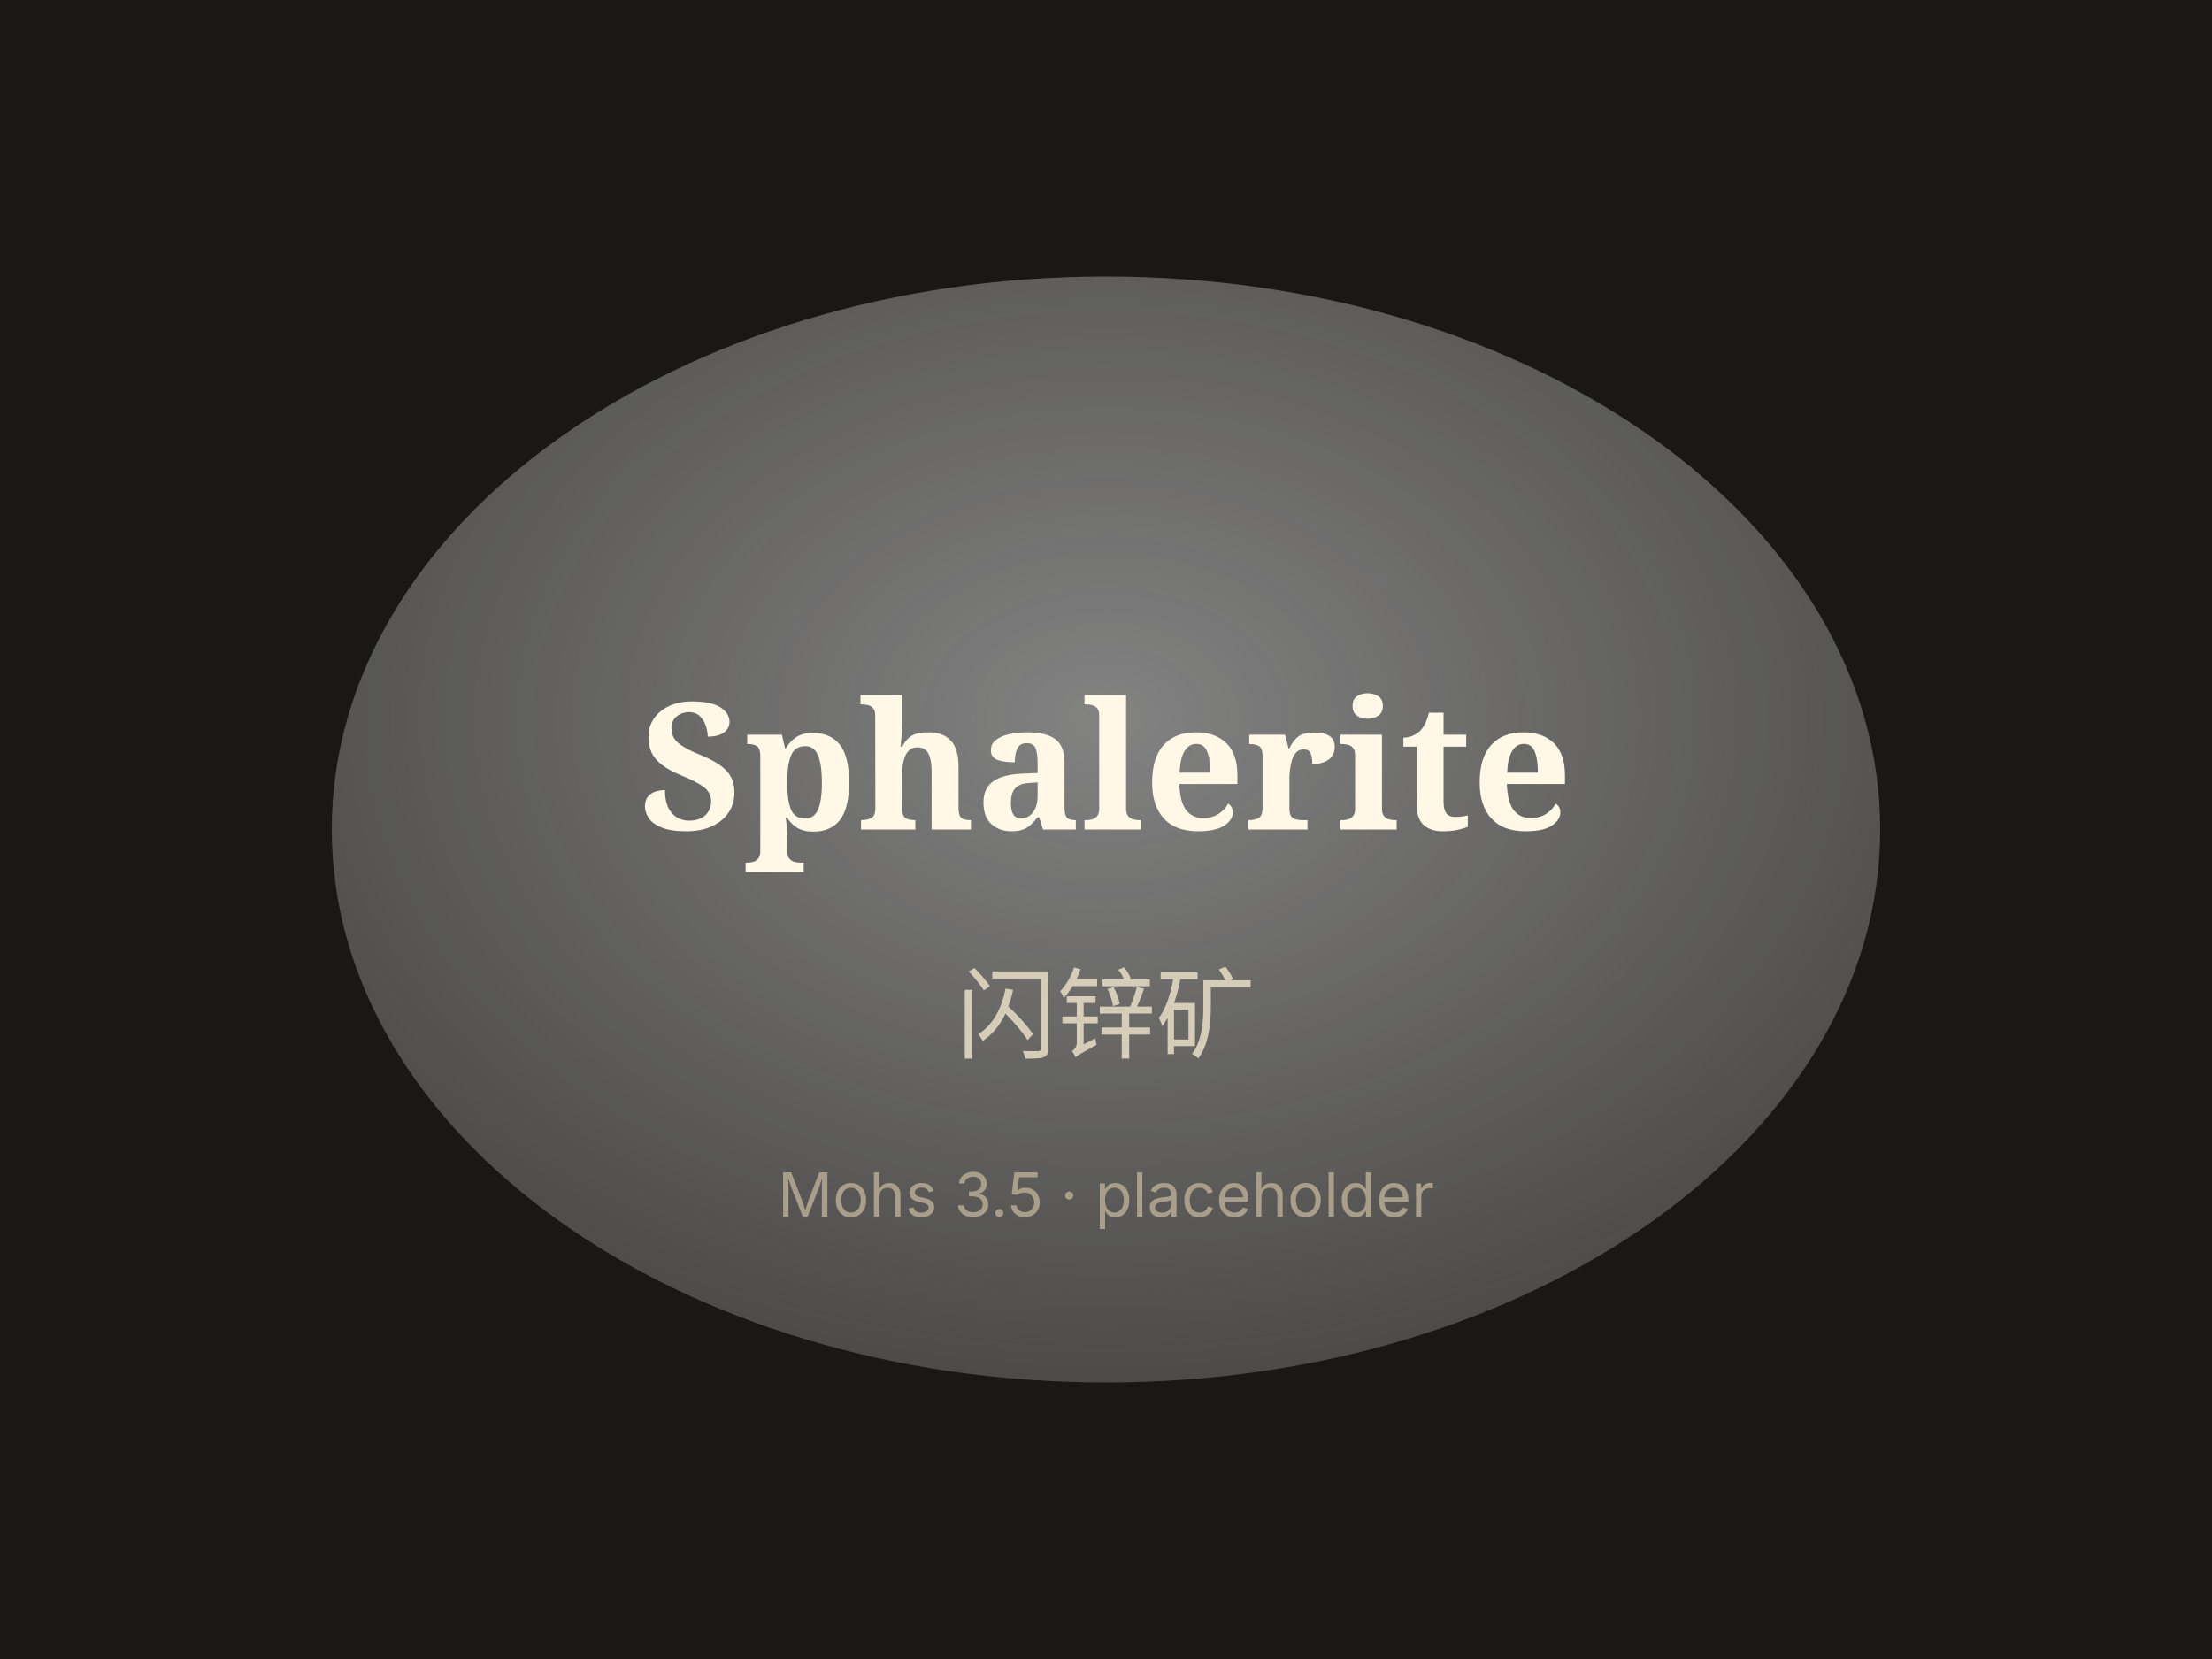
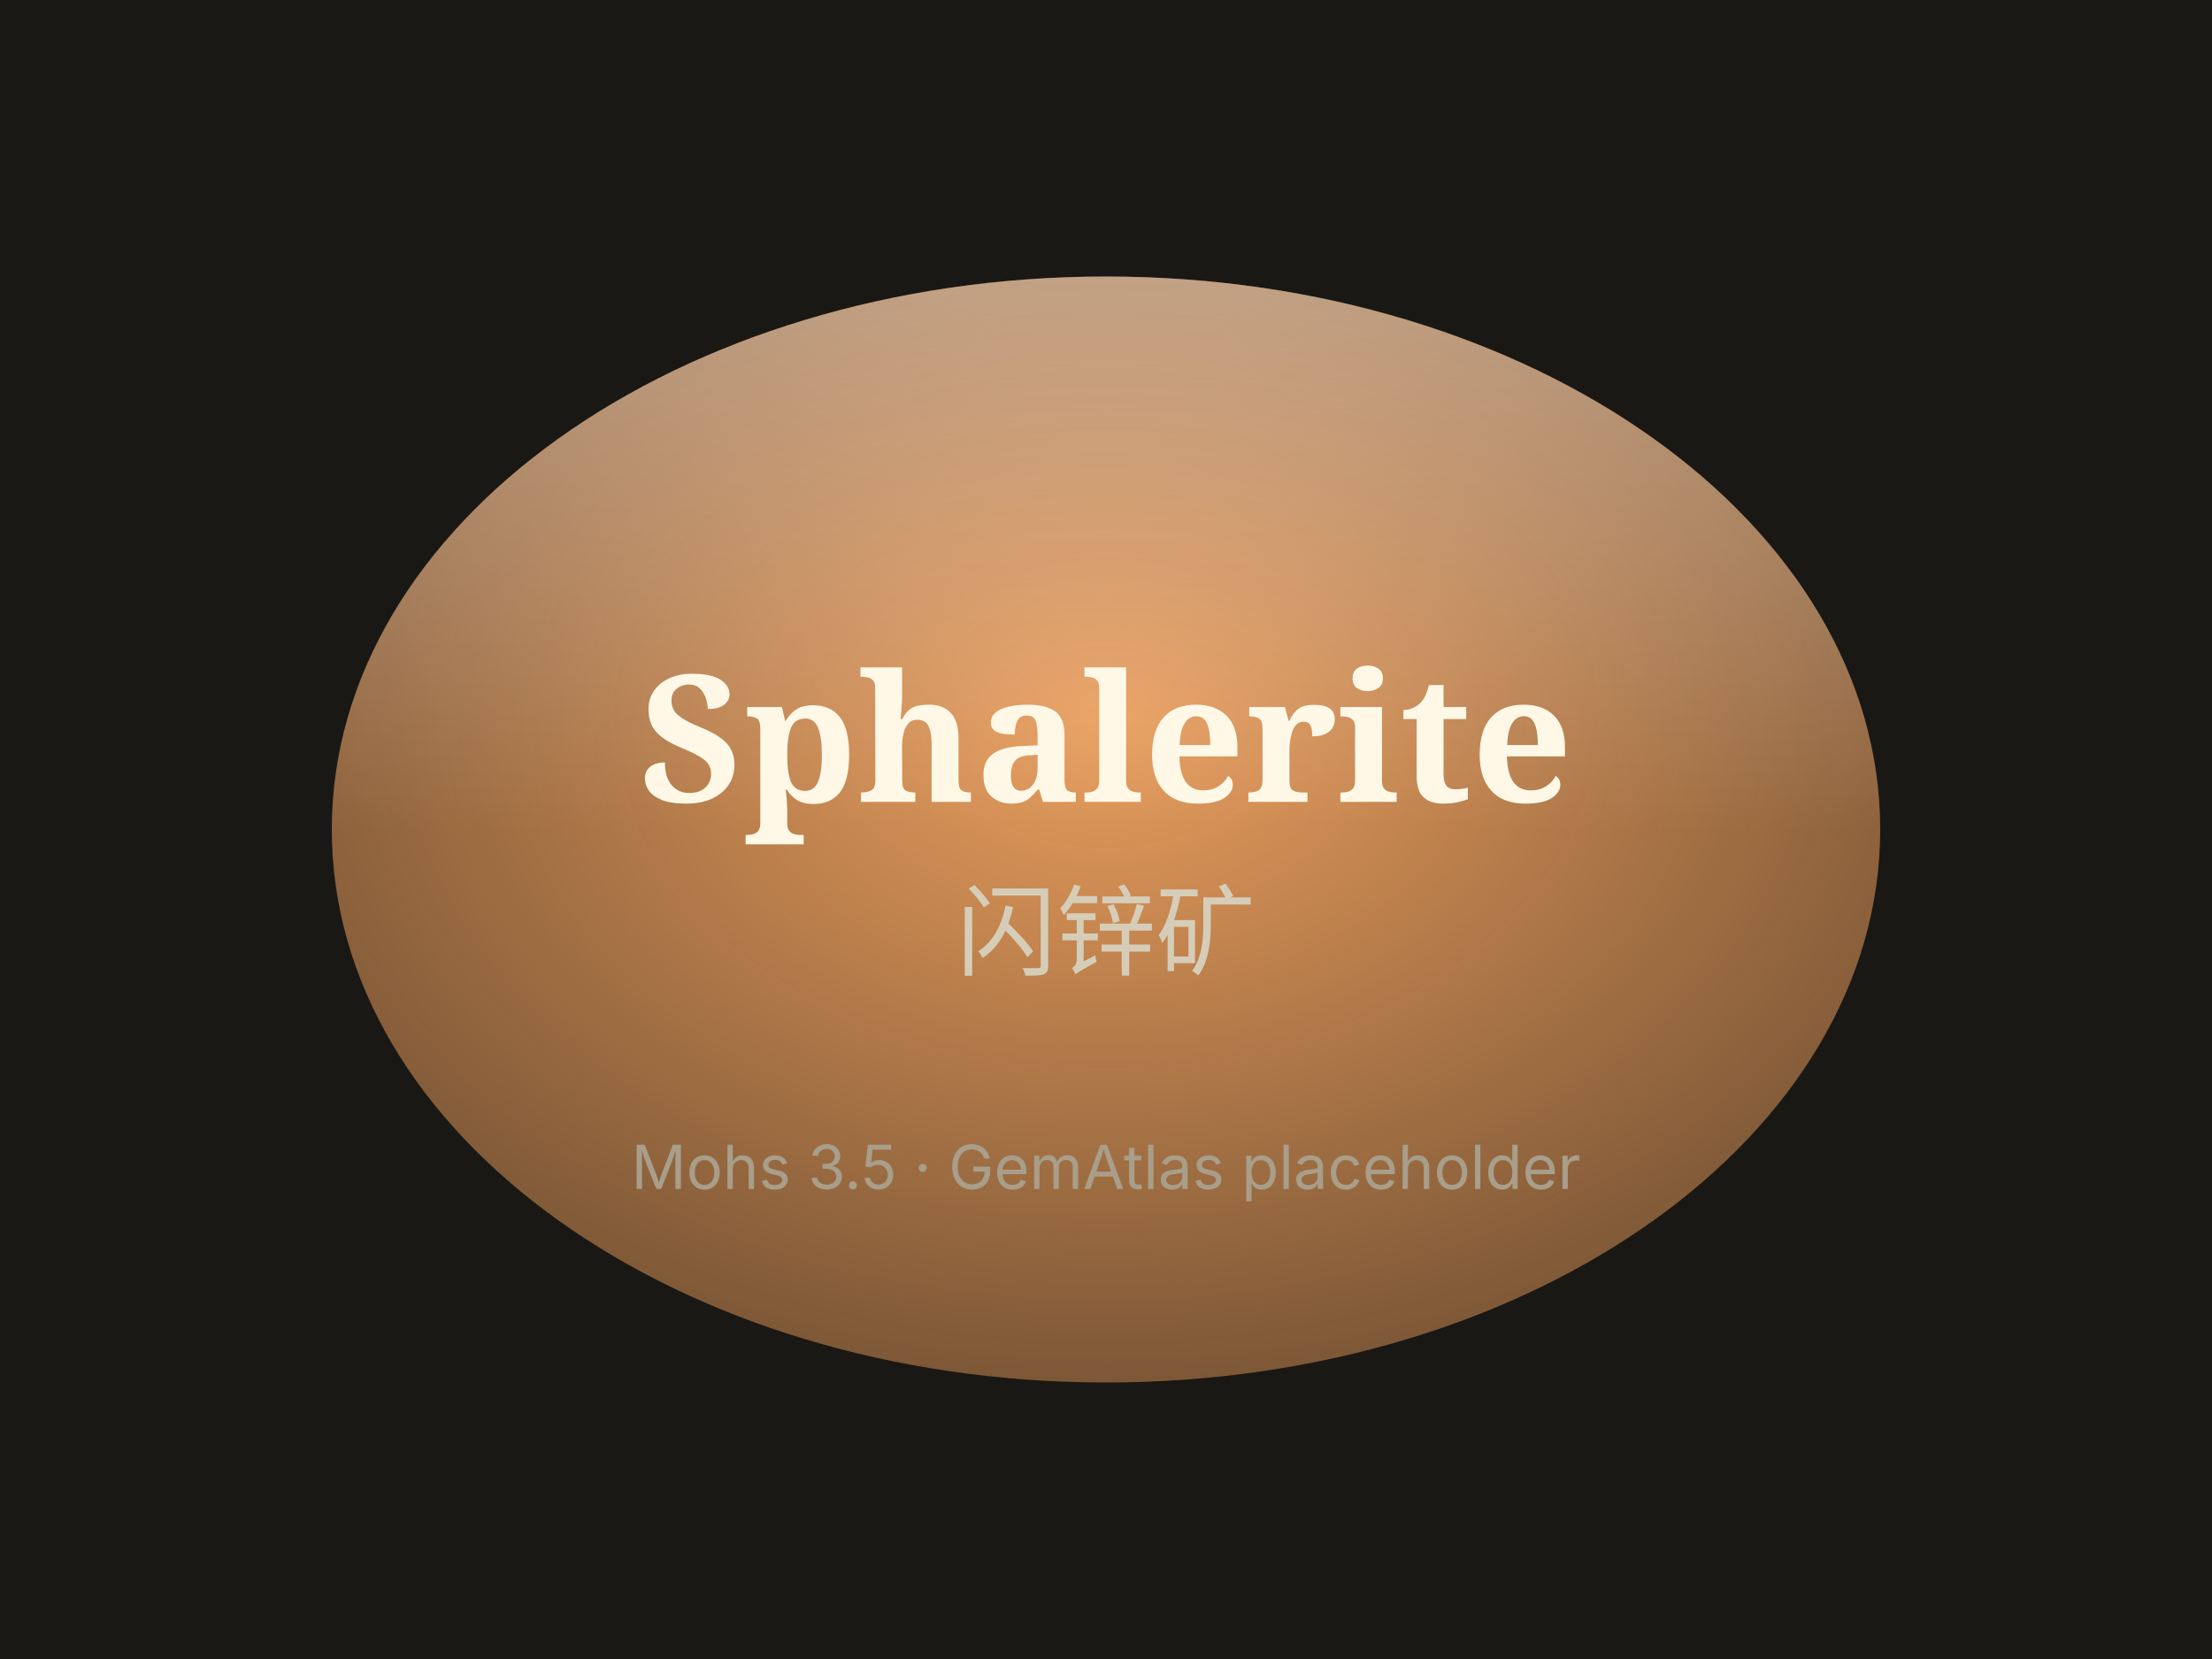
<svg xmlns="http://www.w3.org/2000/svg" viewBox="0 0 800 600">
  <defs>
    <radialGradient id="g" cx="50%" cy="40%" r="60%">
-       <stop offset="0%" stop-color="#888888" stop-opacity="0.95" />
-       <stop offset="100%" stop-color="#888888" stop-opacity="0.45" />
+       <stop offset="0%" stop-color="#F4A460" stop-opacity="0.95" />
+       <stop offset="100%" stop-color="#F4A460" stop-opacity="0.45" />
    </radialGradient>
+     <linearGradient id="shine" x1="0%" y1="0%" x2="0%" y2="100%">
+       <stop offset="0%" stop-color="#ffffff" stop-opacity="0.35" />
+       <stop offset="50%" stop-color="#ffffff" stop-opacity="0" />
+     </linearGradient>
  </defs>
  <rect width="800" height="600" fill="#1a1814" />
  <ellipse cx="400" cy="300" rx="280" ry="200" fill="url(#g)" />
-   <text x="400" y="300" text-anchor="middle" font-family="Cormorant Garamond, serif" font-size="64" font-weight="600" fill="#fff8e7">Sphalerite</text>
-   <text x="400" y="380" text-anchor="middle" font-family="Noto Serif SC, serif" font-size="36" fill="#d6cdb8">闪锌矿</text>
-   <text x="400" y="440" text-anchor="middle" font-family="Inter, sans-serif" font-size="22" fill="#a89e8a">Mohs 3.5 · placeholder</text>
+   <ellipse cx="400" cy="300" rx="280" ry="200" fill="url(#shine)" />
+   <text x="400" y="290" text-anchor="middle" font-family="Cormorant Garamond, Georgia, serif" font-size="64" font-weight="600" fill="#fff8e7">Sphalerite</text>
+   <text x="400" y="350" text-anchor="middle" font-family="Noto Serif SC, serif" font-size="36" fill="#d6cdb8">闪锌矿</text>
+   <text x="400" y="430" text-anchor="middle" font-family="Inter, sans-serif" font-size="22" fill="#a89e8a">Mohs 3.5 · GemAtlas placeholder</text>
</svg>
